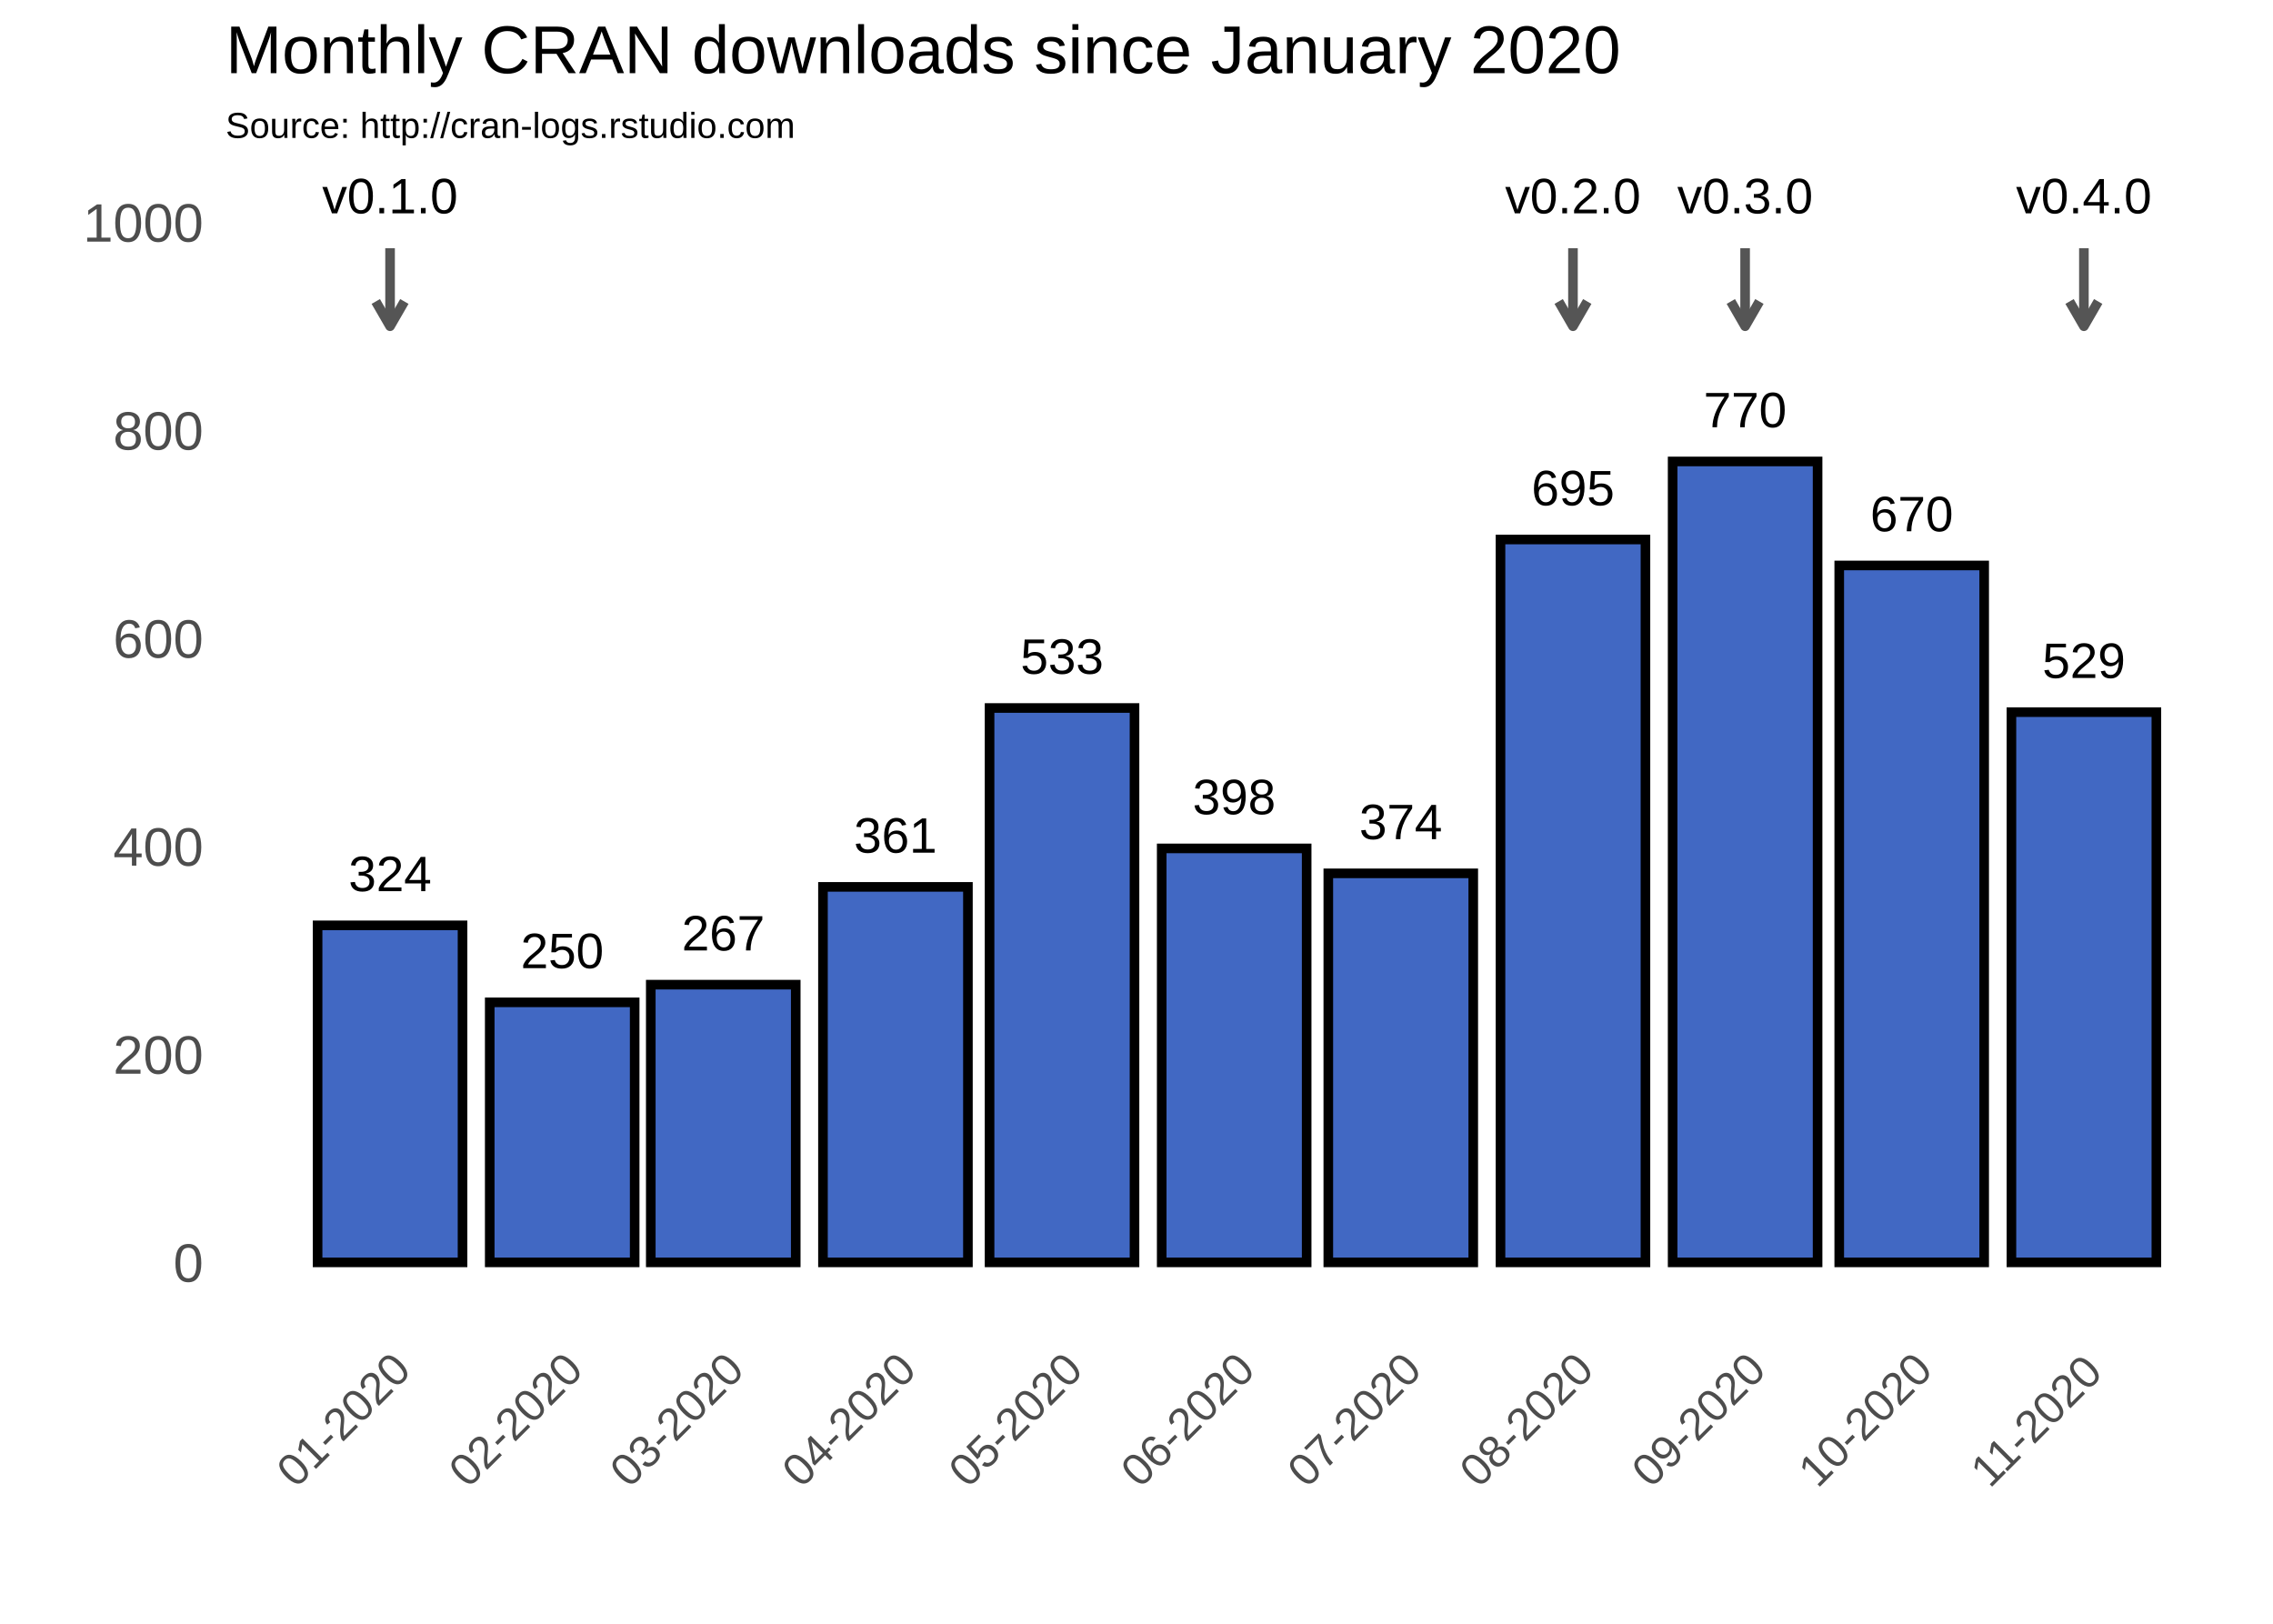
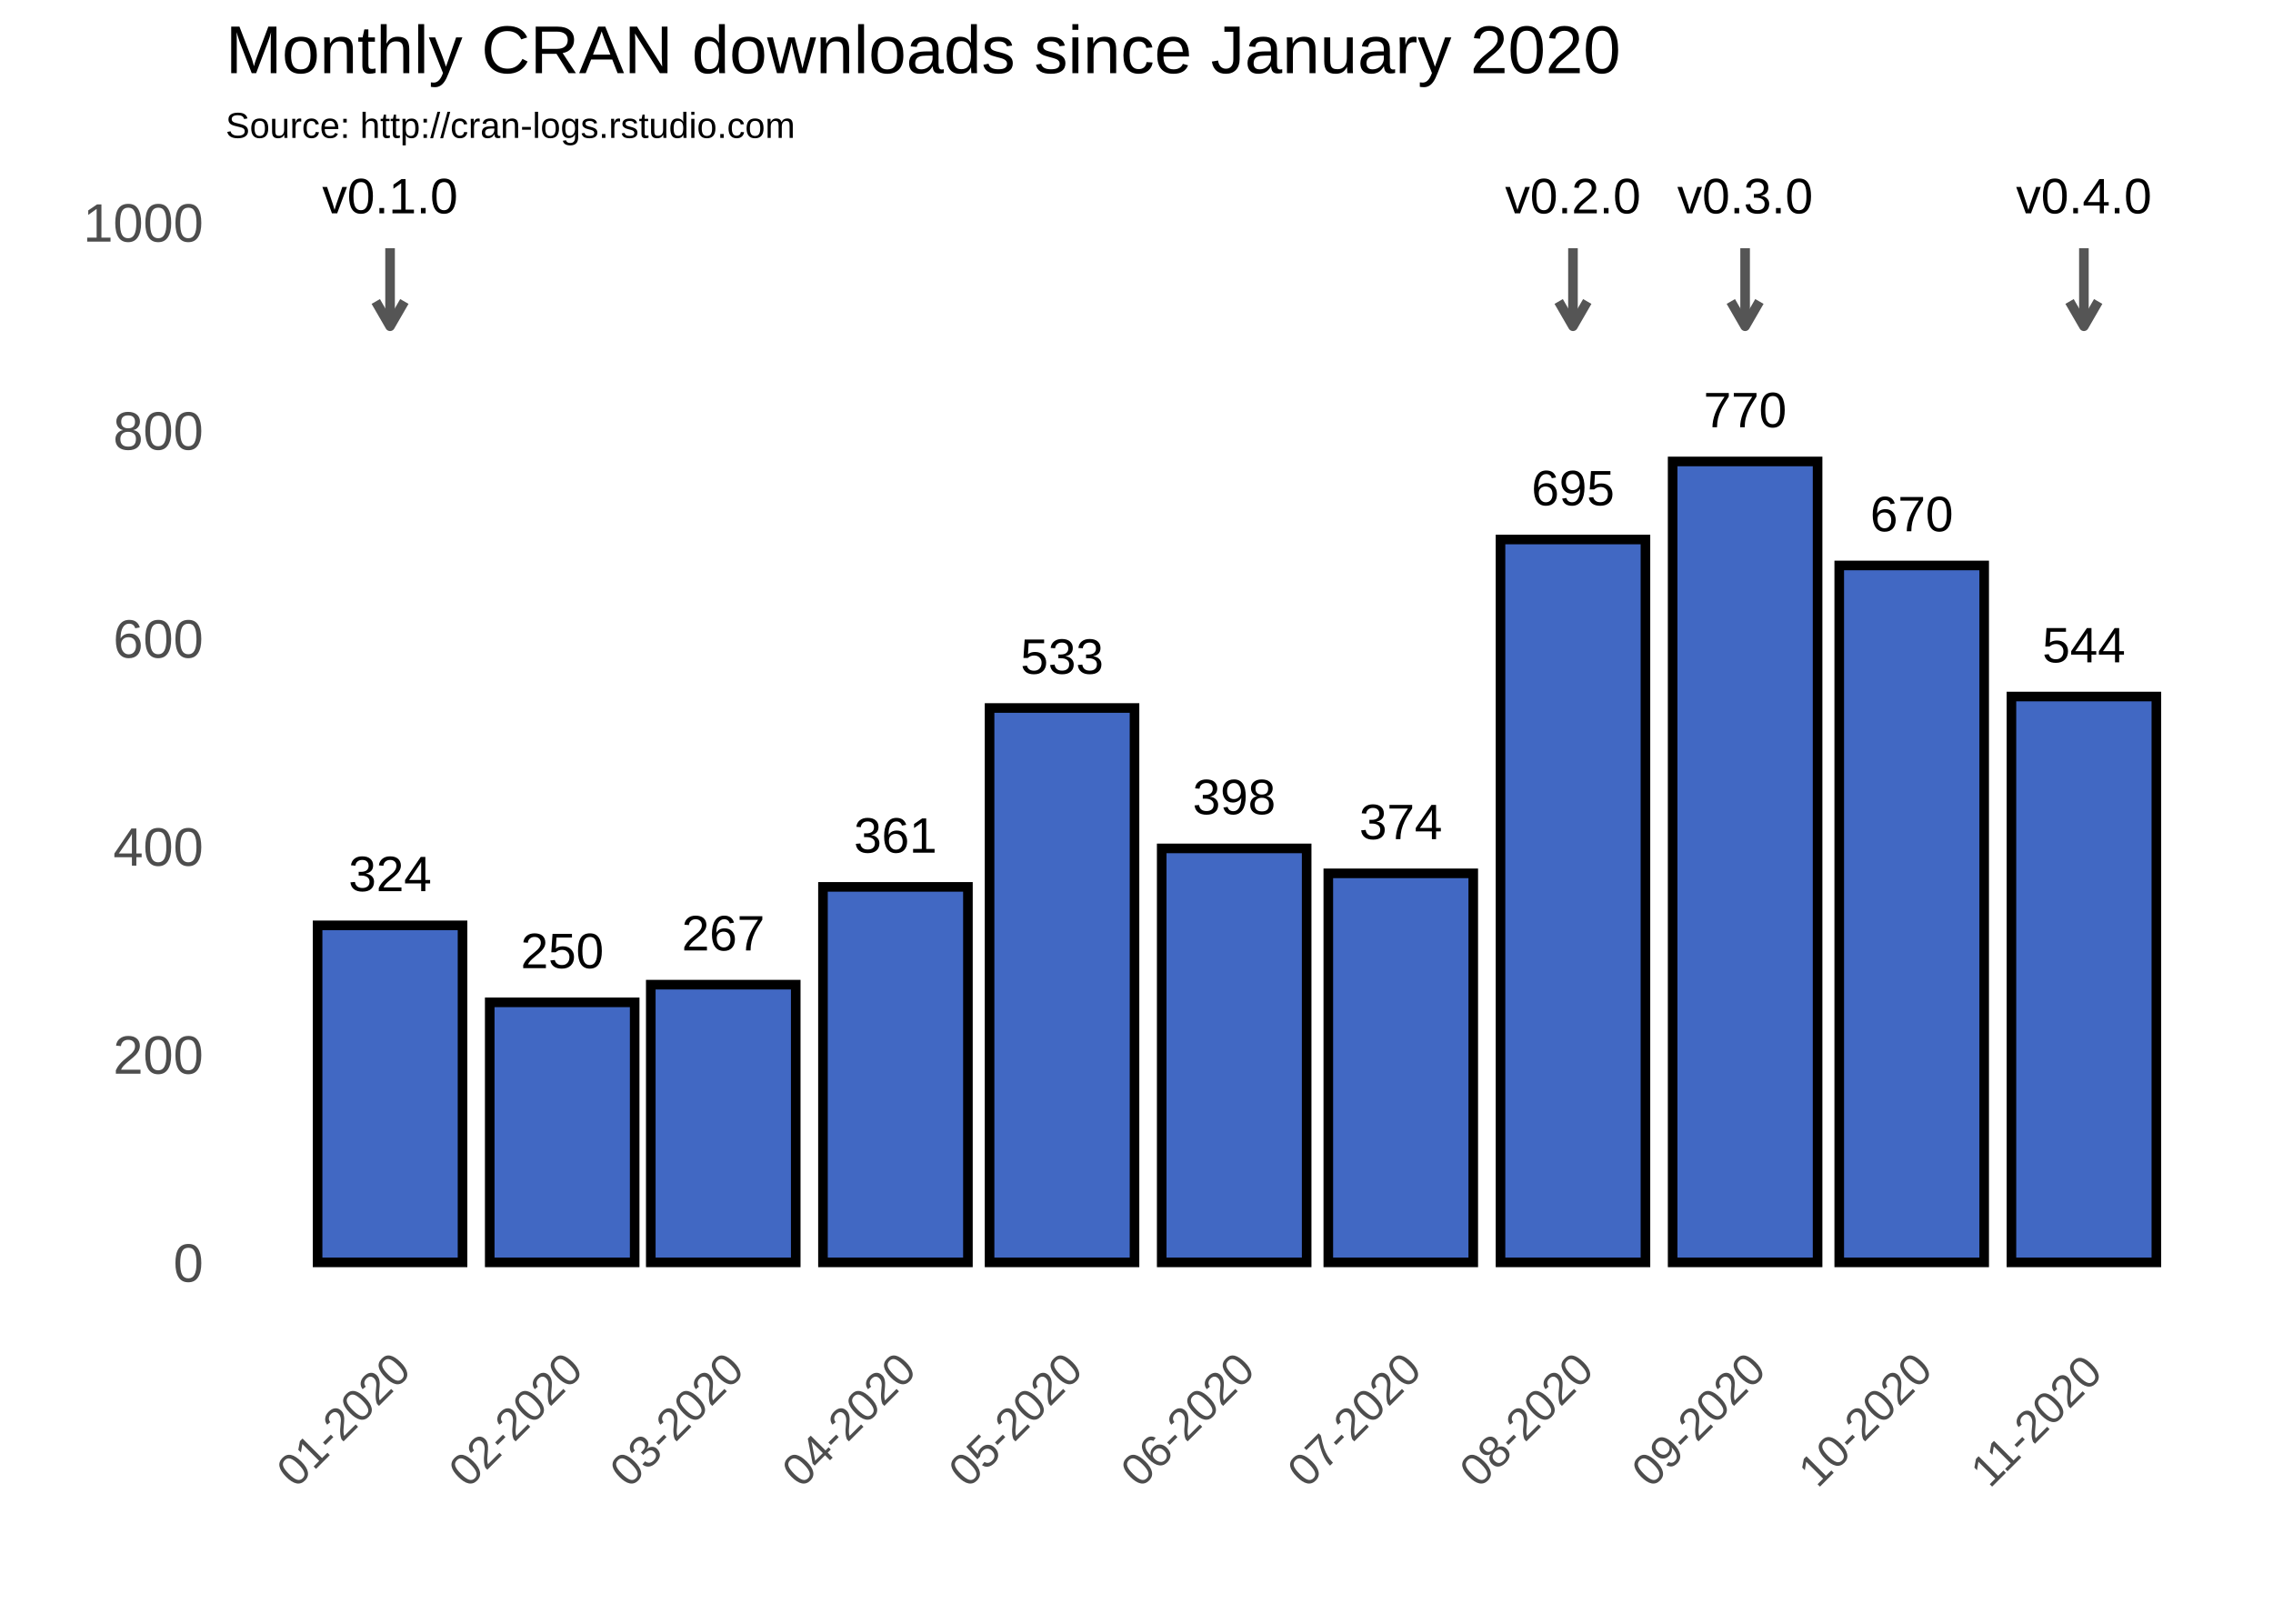
<svg xmlns="http://www.w3.org/2000/svg" viewBox="0 0 504.00 360.00">
  <defs>
    <style type="text/css">
    line, polyline, polygon, path, rect, circle {
      fill: none;
      stroke: #000000;
      stroke-linecap: round;
      stroke-linejoin: round;
      stroke-miterlimit: 10.00;
    }
  </style>
  </defs>
  <rect width="100%" height="100%" style="stroke: none; fill: #FFFFFF;" />
  <rect x="0.00" y="0" width="504.00" height="360.00" style="stroke-width: 1.07; stroke: #FFFFFF; fill: #FFFFFF;" />
  <defs>
    <clipPath id="cpNTAuMDN8NDk4LjUyfDI5MS40MXwzNy43NA==">
      <rect x="50.03" y="37.74" width="448.49" height="253.67" />
    </clipPath>
  </defs>
  <polyline points="50.03,256.82 498.52,256.82 " style="stroke-width: 0.53; stroke: #FFFFFF; stroke-linecap: butt;" clip-path="url(#cpNTAuMDN8NDk4LjUyfDI5MS40MXwzNy43NA==)" />
  <polyline points="50.03,210.70 498.52,210.70 " style="stroke-width: 0.53; stroke: #FFFFFF; stroke-linecap: butt;" clip-path="url(#cpNTAuMDN8NDk4LjUyfDI5MS40MXwzNy43NA==)" />
  <polyline points="50.03,164.58 498.52,164.58 " style="stroke-width: 0.53; stroke: #FFFFFF; stroke-linecap: butt;" clip-path="url(#cpNTAuMDN8NDk4LjUyfDI5MS40MXwzNy43NA==)" />
  <polyline points="50.03,118.45 498.52,118.45 " style="stroke-width: 0.53; stroke: #FFFFFF; stroke-linecap: butt;" clip-path="url(#cpNTAuMDN8NDk4LjUyfDI5MS40MXwzNy43NA==)" />
  <polyline points="50.03,72.33 498.52,72.33 " style="stroke-width: 0.53; stroke: #FFFFFF; stroke-linecap: butt;" clip-path="url(#cpNTAuMDN8NDk4LjUyfDI5MS40MXwzNy43NA==)" />
  <polyline points="67.40,291.41 67.40,37.74 " style="stroke-width: 0.53; stroke: #FFFFFF; stroke-linecap: butt;" clip-path="url(#cpNTAuMDN8NDk4LjUyfDI5MS40MXwzNy43NA==)" />
  <polyline points="105.58,291.41 105.58,37.74 " style="stroke-width: 0.53; stroke: #FFFFFF; stroke-linecap: butt;" clip-path="url(#cpNTAuMDN8NDk4LjUyfDI5MS40MXwzNy43NA==)" />
  <polyline points="142.52,291.41 142.52,37.74 " style="stroke-width: 0.53; stroke: #FFFFFF; stroke-linecap: butt;" clip-path="url(#cpNTAuMDN8NDk4LjUyfDI5MS40MXwzNy43NA==)" />
  <polyline points="179.46,291.41 179.46,37.74 " style="stroke-width: 0.53; stroke: #FFFFFF; stroke-linecap: butt;" clip-path="url(#cpNTAuMDN8NDk4LjUyfDI5MS40MXwzNy43NA==)" />
  <polyline points="217.02,291.41 217.02,37.74 " style="stroke-width: 0.53; stroke: #FFFFFF; stroke-linecap: butt;" clip-path="url(#cpNTAuMDN8NDk4LjUyfDI5MS40MXwzNy43NA==)" />
  <polyline points="254.58,291.41 254.58,37.74 " style="stroke-width: 0.53; stroke: #FFFFFF; stroke-linecap: butt;" clip-path="url(#cpNTAuMDN8NDk4LjUyfDI5MS40MXwzNy43NA==)" />
  <polyline points="292.13,291.41 292.13,37.74 " style="stroke-width: 0.53; stroke: #FFFFFF; stroke-linecap: butt;" clip-path="url(#cpNTAuMDN8NDk4LjUyfDI5MS40MXwzNy43NA==)" />
  <polyline points="329.69,291.41 329.69,37.74 " style="stroke-width: 0.53; stroke: #FFFFFF; stroke-linecap: butt;" clip-path="url(#cpNTAuMDN8NDk4LjUyfDI5MS40MXwzNy43NA==)" />
  <polyline points="367.86,291.41 367.86,37.74 " style="stroke-width: 0.53; stroke: #FFFFFF; stroke-linecap: butt;" clip-path="url(#cpNTAuMDN8NDk4LjUyfDI5MS40MXwzNy43NA==)" />
  <polyline points="405.42,291.41 405.42,37.74 " style="stroke-width: 0.53; stroke: #FFFFFF; stroke-linecap: butt;" clip-path="url(#cpNTAuMDN8NDk4LjUyfDI5MS40MXwzNy43NA==)" />
  <polyline points="442.98,291.41 442.98,37.74 " style="stroke-width: 0.53; stroke: #FFFFFF; stroke-linecap: butt;" clip-path="url(#cpNTAuMDN8NDk4LjUyfDI5MS40MXwzNy43NA==)" />
  <polyline points="481.15,291.41 481.15,37.74 " style="stroke-width: 0.53; stroke: #FFFFFF; stroke-linecap: butt;" clip-path="url(#cpNTAuMDN8NDk4LjUyfDI5MS40MXwzNy43NA==)" />
  <polyline points="50.03,279.88 498.52,279.88 " style="stroke-width: 1.07; stroke: #FFFFFF; stroke-linecap: butt;" clip-path="url(#cpNTAuMDN8NDk4LjUyfDI5MS40MXwzNy43NA==)" />
  <polyline points="50.03,233.76 498.52,233.76 " style="stroke-width: 1.07; stroke: #FFFFFF; stroke-linecap: butt;" clip-path="url(#cpNTAuMDN8NDk4LjUyfDI5MS40MXwzNy43NA==)" />
  <polyline points="50.03,187.64 498.52,187.64 " style="stroke-width: 1.07; stroke: #FFFFFF; stroke-linecap: butt;" clip-path="url(#cpNTAuMDN8NDk4LjUyfDI5MS40MXwzNy43NA==)" />
  <polyline points="50.03,141.51 498.52,141.51 " style="stroke-width: 1.07; stroke: #FFFFFF; stroke-linecap: butt;" clip-path="url(#cpNTAuMDN8NDk4LjUyfDI5MS40MXwzNy43NA==)" />
  <polyline points="50.03,95.39 498.52,95.39 " style="stroke-width: 1.07; stroke: #FFFFFF; stroke-linecap: butt;" clip-path="url(#cpNTAuMDN8NDk4LjUyfDI5MS40MXwzNy43NA==)" />
  <polyline points="50.03,49.27 498.52,49.27 " style="stroke-width: 1.07; stroke: #FFFFFF; stroke-linecap: butt;" clip-path="url(#cpNTAuMDN8NDk4LjUyfDI5MS40MXwzNy43NA==)" />
  <polyline points="86.49,291.41 86.49,37.74 " style="stroke-width: 1.07; stroke: #FFFFFF; stroke-linecap: butt;" clip-path="url(#cpNTAuMDN8NDk4LjUyfDI5MS40MXwzNy43NA==)" />
  <polyline points="124.66,291.41 124.66,37.74 " style="stroke-width: 1.07; stroke: #FFFFFF; stroke-linecap: butt;" clip-path="url(#cpNTAuMDN8NDk4LjUyfDI5MS40MXwzNy43NA==)" />
  <polyline points="160.37,291.41 160.37,37.74 " style="stroke-width: 1.07; stroke: #FFFFFF; stroke-linecap: butt;" clip-path="url(#cpNTAuMDN8NDk4LjUyfDI5MS40MXwzNy43NA==)" />
  <polyline points="198.55,291.41 198.55,37.74 " style="stroke-width: 1.07; stroke: #FFFFFF; stroke-linecap: butt;" clip-path="url(#cpNTAuMDN8NDk4LjUyfDI5MS40MXwzNy43NA==)" />
  <polyline points="235.49,291.41 235.49,37.74 " style="stroke-width: 1.07; stroke: #FFFFFF; stroke-linecap: butt;" clip-path="url(#cpNTAuMDN8NDk4LjUyfDI5MS40MXwzNy43NA==)" />
  <polyline points="273.66,291.41 273.66,37.74 " style="stroke-width: 1.07; stroke: #FFFFFF; stroke-linecap: butt;" clip-path="url(#cpNTAuMDN8NDk4LjUyfDI5MS40MXwzNy43NA==)" />
  <polyline points="310.60,291.41 310.60,37.74 " style="stroke-width: 1.07; stroke: #FFFFFF; stroke-linecap: butt;" clip-path="url(#cpNTAuMDN8NDk4LjUyfDI5MS40MXwzNy43NA==)" />
  <polyline points="348.78,291.41 348.78,37.74 " style="stroke-width: 1.07; stroke: #FFFFFF; stroke-linecap: butt;" clip-path="url(#cpNTAuMDN8NDk4LjUyfDI5MS40MXwzNy43NA==)" />
  <polyline points="386.95,291.41 386.95,37.74 " style="stroke-width: 1.07; stroke: #FFFFFF; stroke-linecap: butt;" clip-path="url(#cpNTAuMDN8NDk4LjUyfDI5MS40MXwzNy43NA==)" />
  <polyline points="423.89,291.41 423.89,37.74 " style="stroke-width: 1.07; stroke: #FFFFFF; stroke-linecap: butt;" clip-path="url(#cpNTAuMDN8NDk4LjUyfDI5MS40MXwzNy43NA==)" />
  <polyline points="462.07,291.41 462.07,37.74 " style="stroke-width: 1.07; stroke: #FFFFFF; stroke-linecap: butt;" clip-path="url(#cpNTAuMDN8NDk4LjUyfDI5MS40MXwzNy43NA==)" />
  <rect x="70.42" y="205.16" width="32.14" height="74.72" style="stroke-width: 2.13; stroke-linecap: square; stroke-linejoin: miter; fill: #4168C3;" clip-path="url(#cpNTAuMDN8NDk4LjUyfDI5MS40MXwzNy43NA==)" />
  <rect x="108.59" y="222.23" width="32.14" height="57.65" style="stroke-width: 2.13; stroke-linecap: square; stroke-linejoin: miter; fill: #4168C3;" clip-path="url(#cpNTAuMDN8NDk4LjUyfDI5MS40MXwzNy43NA==)" />
  <rect x="144.30" y="218.31" width="32.14" height="61.57" style="stroke-width: 2.13; stroke-linecap: square; stroke-linejoin: miter; fill: #4168C3;" clip-path="url(#cpNTAuMDN8NDk4LjUyfDI5MS40MXwzNy43NA==)" />
  <rect x="182.48" y="196.63" width="32.14" height="83.25" style="stroke-width: 2.13; stroke-linecap: square; stroke-linejoin: miter; fill: #4168C3;" clip-path="url(#cpNTAuMDN8NDk4LjUyfDI5MS40MXwzNy43NA==)" />
  <rect x="219.42" y="156.97" width="32.14" height="122.91" style="stroke-width: 2.13; stroke-linecap: square; stroke-linejoin: miter; fill: #4168C3;" clip-path="url(#cpNTAuMDN8NDk4LjUyfDI5MS40MXwzNy43NA==)" />
  <rect x="257.59" y="188.10" width="32.14" height="91.78" style="stroke-width: 2.13; stroke-linecap: square; stroke-linejoin: miter; fill: #4168C3;" clip-path="url(#cpNTAuMDN8NDk4LjUyfDI5MS40MXwzNy43NA==)" />
  <rect x="294.53" y="193.63" width="32.14" height="86.25" style="stroke-width: 2.13; stroke-linecap: square; stroke-linejoin: miter; fill: #4168C3;" clip-path="url(#cpNTAuMDN8NDk4LjUyfDI5MS40MXwzNy43NA==)" />
  <rect x="332.71" y="119.61" width="32.14" height="160.27" style="stroke-width: 2.13; stroke-linecap: square; stroke-linejoin: miter; fill: #4168C3;" clip-path="url(#cpNTAuMDN8NDk4LjUyfDI5MS40MXwzNy43NA==)" />
  <rect x="370.88" y="102.31" width="32.14" height="177.57" style="stroke-width: 2.13; stroke-linecap: square; stroke-linejoin: miter; fill: #4168C3;" clip-path="url(#cpNTAuMDN8NDk4LjUyfDI5MS40MXwzNy43NA==)" />
  <rect x="407.82" y="125.37" width="32.14" height="154.51" style="stroke-width: 2.13; stroke-linecap: square; stroke-linejoin: miter; fill: #4168C3;" clip-path="url(#cpNTAuMDN8NDk4LjUyfDI5MS40MXwzNy43NA==)" />
-   <rect x="446.00" y="157.89" width="32.14" height="121.99" style="stroke-width: 2.13; stroke-linecap: square; stroke-linejoin: miter; fill: #4168C3;" clip-path="url(#cpNTAuMDN8NDk4LjUyfDI5MS40MXwzNy43NA==)" />
+   <rect x="446.00" y="154.43" width="32.14" height="125.45" style="stroke-width: 2.13; stroke-linecap: square; stroke-linejoin: miter; fill: #4168C3;" clip-path="url(#cpNTAuMDN8NDk4LjUyfDI5MS40MXwzNy43NA==)" />
  <g clip-path="url(#cpNTAuMDN8NDk4LjUyfDI5MS40MXwzNy43NA==)">
    <text x="77.28" y="197.58" style="font-size: 11.04px; font-family: Arial;" textLength="18.42px" lengthAdjust="spacingAndGlyphs">324</text>
  </g>
  <g clip-path="url(#cpNTAuMDN8NDk4LjUyfDI5MS40MXwzNy43NA==)">
    <text x="115.45" y="214.65" style="font-size: 11.04px; font-family: Arial;" textLength="18.42px" lengthAdjust="spacingAndGlyphs">250</text>
  </g>
  <g clip-path="url(#cpNTAuMDN8NDk4LjUyfDI5MS40MXwzNy43NA==)">
    <text x="151.16" y="210.73" style="font-size: 11.04px; font-family: Arial;" textLength="18.42px" lengthAdjust="spacingAndGlyphs">267</text>
  </g>
  <g clip-path="url(#cpNTAuMDN8NDk4LjUyfDI5MS40MXwzNy43NA==)">
    <text x="189.34" y="189.05" style="font-size: 11.04px; font-family: Arial;" textLength="18.42px" lengthAdjust="spacingAndGlyphs">361</text>
  </g>
  <g clip-path="url(#cpNTAuMDN8NDk4LjUyfDI5MS40MXwzNy43NA==)">
    <text x="226.28" y="149.39" style="font-size: 11.04px; font-family: Arial;" textLength="18.42px" lengthAdjust="spacingAndGlyphs">533</text>
  </g>
  <g clip-path="url(#cpNTAuMDN8NDk4LjUyfDI5MS40MXwzNy43NA==)">
    <text x="264.45" y="180.52" style="font-size: 11.04px; font-family: Arial;" textLength="18.42px" lengthAdjust="spacingAndGlyphs">398</text>
  </g>
  <g clip-path="url(#cpNTAuMDN8NDk4LjUyfDI5MS40MXwzNy43NA==)">
    <text x="301.39" y="186.05" style="font-size: 11.04px; font-family: Arial;" textLength="18.42px" lengthAdjust="spacingAndGlyphs">374</text>
  </g>
  <g clip-path="url(#cpNTAuMDN8NDk4LjUyfDI5MS40MXwzNy43NA==)">
    <text x="339.57" y="112.03" style="font-size: 11.04px; font-family: Arial;" textLength="18.42px" lengthAdjust="spacingAndGlyphs">695</text>
  </g>
  <g clip-path="url(#cpNTAuMDN8NDk4LjUyfDI5MS40MXwzNy43NA==)">
    <text x="377.74" y="94.73" style="font-size: 11.04px; font-family: Arial;" textLength="18.42px" lengthAdjust="spacingAndGlyphs">770</text>
  </g>
  <g clip-path="url(#cpNTAuMDN8NDk4LjUyfDI5MS40MXwzNy43NA==)">
    <text x="414.68" y="117.79" style="font-size: 11.04px; font-family: Arial;" textLength="18.42px" lengthAdjust="spacingAndGlyphs">670</text>
  </g>
  <g clip-path="url(#cpNTAuMDN8NDk4LjUyfDI5MS40MXwzNy43NA==)">
-     <text x="452.86" y="150.31" style="font-size: 11.04px; font-family: Arial;" textLength="18.42px" lengthAdjust="spacingAndGlyphs">529</text>
+     <text x="452.86" y="146.85" style="font-size: 11.04px; font-family: Arial;" textLength="18.42px" lengthAdjust="spacingAndGlyphs">544</text>
  </g>
  <line x1="86.49" y1="55.04" x2="86.49" y2="72.33" style="stroke-width: 2.13; stroke: #555555; stroke-linecap: butt;" clip-path="url(#cpNTAuMDN8NDk4LjUyfDI5MS40MXwzNy43NA==)" />
  <polyline points="83.32,66.84 86.49,72.33 89.66,66.84 " style="stroke-width: 2.13; stroke: #555555; stroke-linecap: butt;" clip-path="url(#cpNTAuMDN8NDk4LjUyfDI5MS40MXwzNy43NA==)" />
  <line x1="348.78" y1="55.04" x2="348.78" y2="72.33" style="stroke-width: 2.13; stroke: #555555; stroke-linecap: butt;" clip-path="url(#cpNTAuMDN8NDk4LjUyfDI5MS40MXwzNy43NA==)" />
  <polyline points="345.61,66.84 348.78,72.33 351.95,66.84 " style="stroke-width: 2.13; stroke: #555555; stroke-linecap: butt;" clip-path="url(#cpNTAuMDN8NDk4LjUyfDI5MS40MXwzNy43NA==)" />
  <line x1="386.95" y1="55.04" x2="386.95" y2="72.33" style="stroke-width: 2.13; stroke: #555555; stroke-linecap: butt;" clip-path="url(#cpNTAuMDN8NDk4LjUyfDI5MS40MXwzNy43NA==)" />
  <polyline points="383.78,66.84 386.95,72.33 390.12,66.84 " style="stroke-width: 2.13; stroke: #555555; stroke-linecap: butt;" clip-path="url(#cpNTAuMDN8NDk4LjUyfDI5MS40MXwzNy43NA==)" />
  <line x1="462.07" y1="55.04" x2="462.07" y2="72.33" style="stroke-width: 2.13; stroke: #555555; stroke-linecap: butt;" clip-path="url(#cpNTAuMDN8NDk4LjUyfDI5MS40MXwzNy43NA==)" />
  <polyline points="458.89,66.84 462.07,72.33 465.24,66.84 " style="stroke-width: 2.13; stroke: #555555; stroke-linecap: butt;" clip-path="url(#cpNTAuMDN8NDk4LjUyfDI5MS40MXwzNy43NA==)" />
  <g clip-path="url(#cpNTAuMDN8NDk4LjUyfDI5MS40MXwzNy43NA==)">
    <text x="71.45" y="47.30" style="font-size: 11.04px; font-family: Arial;" textLength="30.07px" lengthAdjust="spacingAndGlyphs">v0.1.0</text>
  </g>
  <g clip-path="url(#cpNTAuMDN8NDk4LjUyfDI5MS40MXwzNy43NA==)">
    <text x="333.74" y="47.30" style="font-size: 11.04px; font-family: Arial;" textLength="30.07px" lengthAdjust="spacingAndGlyphs">v0.2.0</text>
  </g>
  <g clip-path="url(#cpNTAuMDN8NDk4LjUyfDI5MS40MXwzNy43NA==)">
    <text x="371.91" y="47.30" style="font-size: 11.04px; font-family: Arial;" textLength="30.07px" lengthAdjust="spacingAndGlyphs">v0.3.0</text>
  </g>
  <g clip-path="url(#cpNTAuMDN8NDk4LjUyfDI5MS40MXwzNy43NA==)">
    <text x="447.03" y="47.30" style="font-size: 11.04px; font-family: Arial;" textLength="30.07px" lengthAdjust="spacingAndGlyphs">v0.4.0</text>
  </g>
  <defs>
    <clipPath id="cpMC4wMHw1MDQuMDB8MzYwLjAwfDAuMDA=">
      <rect x="0.00" y="0.00" width="504.00" height="360.00" />
    </clipPath>
  </defs>
  <g clip-path="url(#cpMC4wMHw1MDQuMDB8MzYwLjAwfDAuMDA=)">
    <text x="38.43" y="284.17" style="font-size: 12.00px; fill: #4D4D4D; font-family: Arial;" textLength="6.67px" lengthAdjust="spacingAndGlyphs">0</text>
  </g>
  <g clip-path="url(#cpMC4wMHw1MDQuMDB8MzYwLjAwfDAuMDA=)">
    <text x="25.08" y="238.05" style="font-size: 12.00px; fill: #4D4D4D; font-family: Arial;" textLength="20.02px" lengthAdjust="spacingAndGlyphs">200</text>
  </g>
  <g clip-path="url(#cpMC4wMHw1MDQuMDB8MzYwLjAwfDAuMDA=)">
    <text x="25.08" y="191.93" style="font-size: 12.00px; fill: #4D4D4D; font-family: Arial;" textLength="20.02px" lengthAdjust="spacingAndGlyphs">400</text>
  </g>
  <g clip-path="url(#cpMC4wMHw1MDQuMDB8MzYwLjAwfDAuMDA=)">
    <text x="25.08" y="145.81" style="font-size: 12.00px; fill: #4D4D4D; font-family: Arial;" textLength="20.02px" lengthAdjust="spacingAndGlyphs">600</text>
  </g>
  <g clip-path="url(#cpMC4wMHw1MDQuMDB8MzYwLjAwfDAuMDA=)">
    <text x="25.08" y="99.69" style="font-size: 12.00px; fill: #4D4D4D; font-family: Arial;" textLength="20.02px" lengthAdjust="spacingAndGlyphs">800</text>
  </g>
  <g clip-path="url(#cpMC4wMHw1MDQuMDB8MzYwLjAwfDAuMDA=)">
    <text x="18.41" y="53.57" style="font-size: 12.00px; fill: #4D4D4D; font-family: Arial;" textLength="26.70px" lengthAdjust="spacingAndGlyphs">1000</text>
  </g>
  <g clip-path="url(#cpMC4wMHw1MDQuMDB8MzYwLjAwfDAuMDA=)">
    <text transform="translate(65.60,330.14) rotate(-45)" style="font-size: 10.00px; fill: #4D4D4D; font-family: Arial;" textLength="36.70px" lengthAdjust="spacingAndGlyphs">01-2020</text>
  </g>
  <g clip-path="url(#cpMC4wMHw1MDQuMDB8MzYwLjAwfDAuMDA=)">
    <text transform="translate(103.77,330.14) rotate(-45)" style="font-size: 10.00px; fill: #4D4D4D; font-family: Arial;" textLength="36.70px" lengthAdjust="spacingAndGlyphs">02-2020</text>
  </g>
  <g clip-path="url(#cpMC4wMHw1MDQuMDB8MzYwLjAwfDAuMDA=)">
    <text transform="translate(139.49,330.14) rotate(-45)" style="font-size: 10.00px; fill: #4D4D4D; font-family: Arial;" textLength="36.70px" lengthAdjust="spacingAndGlyphs">03-2020</text>
  </g>
  <g clip-path="url(#cpMC4wMHw1MDQuMDB8MzYwLjAwfDAuMDA=)">
    <text transform="translate(177.66,330.14) rotate(-45)" style="font-size: 10.00px; fill: #4D4D4D; font-family: Arial;" textLength="36.70px" lengthAdjust="spacingAndGlyphs">04-2020</text>
  </g>
  <g clip-path="url(#cpMC4wMHw1MDQuMDB8MzYwLjAwfDAuMDA=)">
    <text transform="translate(214.60,330.14) rotate(-45)" style="font-size: 10.00px; fill: #4D4D4D; font-family: Arial;" textLength="36.70px" lengthAdjust="spacingAndGlyphs">05-2020</text>
  </g>
  <g clip-path="url(#cpMC4wMHw1MDQuMDB8MzYwLjAwfDAuMDA=)">
    <text transform="translate(252.77,330.14) rotate(-45)" style="font-size: 10.00px; fill: #4D4D4D; font-family: Arial;" textLength="36.70px" lengthAdjust="spacingAndGlyphs">06-2020</text>
  </g>
  <g clip-path="url(#cpMC4wMHw1MDQuMDB8MzYwLjAwfDAuMDA=)">
    <text transform="translate(289.72,330.14) rotate(-45)" style="font-size: 10.00px; fill: #4D4D4D; font-family: Arial;" textLength="36.70px" lengthAdjust="spacingAndGlyphs">07-2020</text>
  </g>
  <g clip-path="url(#cpMC4wMHw1MDQuMDB8MzYwLjAwfDAuMDA=)">
    <text transform="translate(327.89,330.14) rotate(-45)" style="font-size: 10.00px; fill: #4D4D4D; font-family: Arial;" textLength="36.70px" lengthAdjust="spacingAndGlyphs">08-2020</text>
  </g>
  <g clip-path="url(#cpMC4wMHw1MDQuMDB8MzYwLjAwfDAuMDA=)">
    <text transform="translate(366.06,330.14) rotate(-45)" style="font-size: 10.00px; fill: #4D4D4D; font-family: Arial;" textLength="36.70px" lengthAdjust="spacingAndGlyphs">09-2020</text>
  </g>
  <g clip-path="url(#cpMC4wMHw1MDQuMDB8MzYwLjAwfDAuMDA=)">
    <text transform="translate(403.00,330.14) rotate(-45)" style="font-size: 10.00px; fill: #4D4D4D; font-family: Arial;" textLength="36.70px" lengthAdjust="spacingAndGlyphs">10-2020</text>
  </g>
  <g clip-path="url(#cpMC4wMHw1MDQuMDB8MzYwLjAwfDAuMDA=)">
    <text transform="translate(441.18,330.14) rotate(-45)" style="font-size: 10.00px; fill: #4D4D4D; font-family: Arial;" textLength="36.70px" lengthAdjust="spacingAndGlyphs">11-2020</text>
  </g>
  <g clip-path="url(#cpMC4wMHw1MDQuMDB8MzYwLjAwfDAuMDA=)">
    <text x="50.03" y="30.58" style="font-size: 8.00px; font-family: Arial;" textLength="126.28px" lengthAdjust="spacingAndGlyphs">Source: http://cran-logs.rstudio.com</text>
  </g>
  <g clip-path="url(#cpMC4wMHw1MDQuMDB8MzYwLjAwfDAuMDA=)">
    <text x="50.03" y="16.22" style="font-size: 15.00px; font-family: Arial;" textLength="309.33px" lengthAdjust="spacingAndGlyphs">Monthly CRAN downloads since January 2020</text>
  </g>
</svg>
